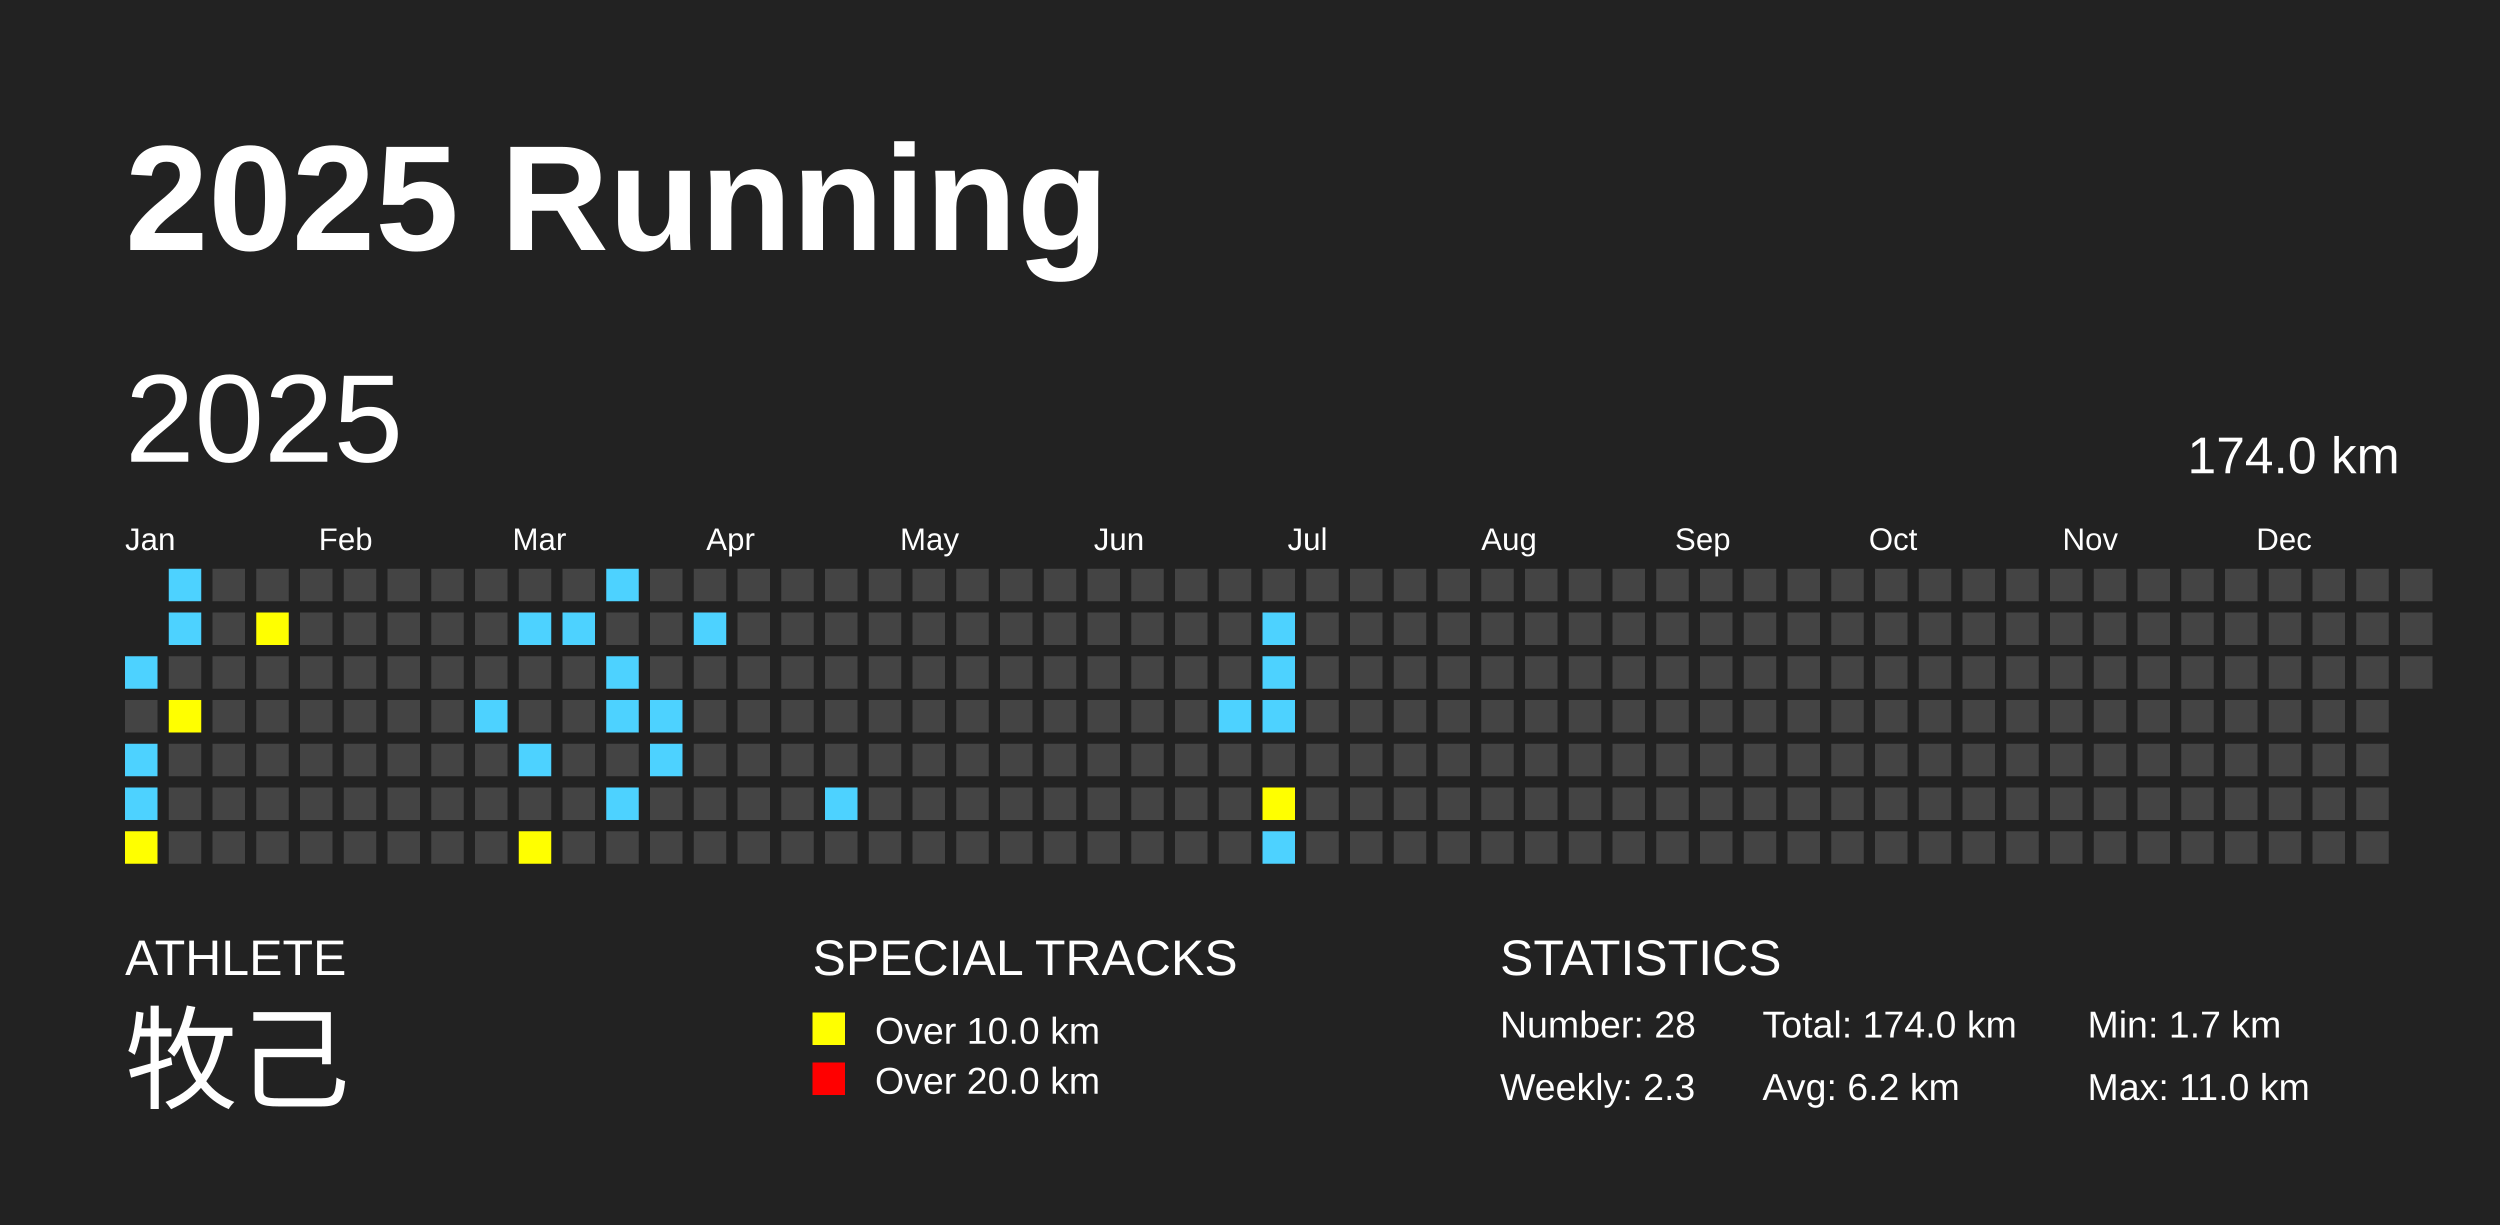
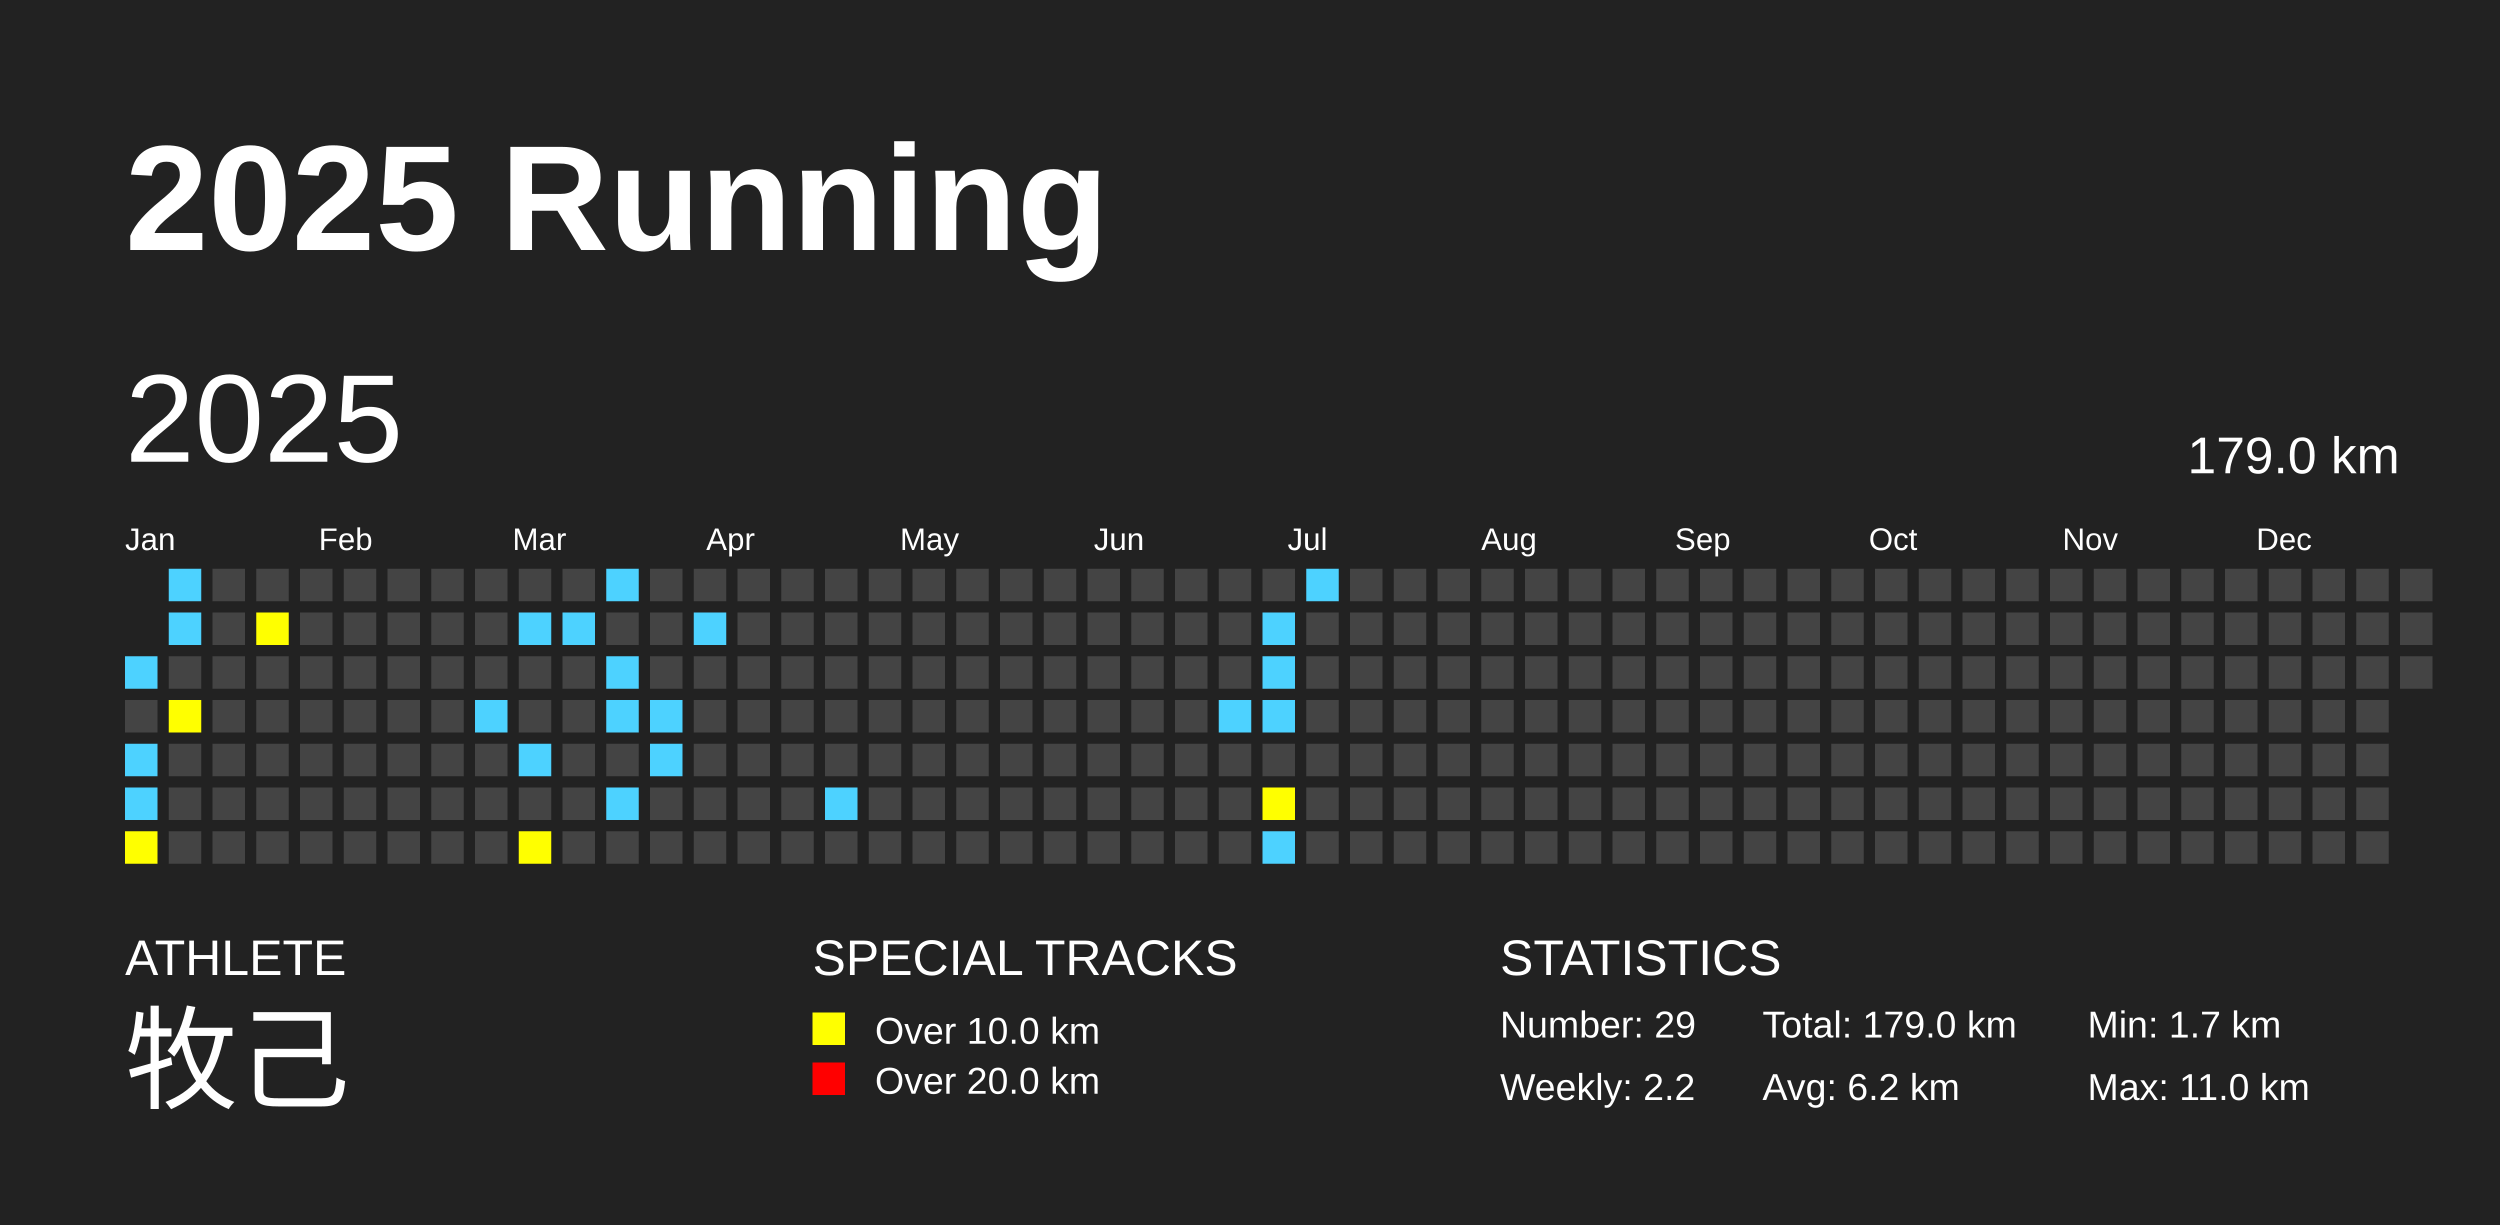
<svg xmlns="http://www.w3.org/2000/svg" baseProfile="full" height="98mm" version="1.1" viewBox="0,0,200,98" width="200mm">
  <defs />
  <rect fill="#222222" height="98" width="200" x="0" y="0" />
  <text fill="#FFFFFF" style="font-size:12px; font-family:Arial; font-weight:bold;" x="10" y="20">2025 Running</text>
  <text fill="#FFFFFF" style="font-size:4px; font-family:Arial" x="10" y="78">ATHLETE</text>
  <text fill="#FFFFFF" style="font-size:9px; font-family:Arial" x="10" y="88">牧己</text>
  <text fill="#FFFFFF" style="font-size:4px; font-family:Arial" x="65" y="78">SPECIAL TRACKS</text>
  <rect fill="yellow" height="2.6" width="2.6" x="65" y="81" />
  <text fill="#FFFFFF" style="font-size:3px; font-family:Arial" x="70" y="83.5">Over 10.0 km</text>
  <rect fill="red" height="2.6" width="2.6" x="65" y="85" />
  <text fill="#FFFFFF" style="font-size:3px; font-family:Arial" x="70" y="87.5">Over 20.0 km</text>
  <text fill="#FFFFFF" style="font-size:4px; font-family:Arial" x="120" y="78">STATISTICS</text>
-   <text fill="#FFFFFF" style="font-size:3px; font-family:Arial" x="120" y="83">Number: 28</text>
-   <text fill="#FFFFFF" style="font-size:3px; font-family:Arial" x="120" y="88">Weekly: 2.3</text>
-   <text fill="#FFFFFF" style="font-size:3px; font-family:Arial" x="141" y="83">Total: 174.0 km</text>
+   <text fill="#FFFFFF" style="font-size:3px; font-family:Arial" x="120" y="83">Number: 29</text>
+   <text fill="#FFFFFF" style="font-size:3px; font-family:Arial" x="120" y="88">Weekly: 2.2</text>
+   <text fill="#FFFFFF" style="font-size:3px; font-family:Arial" x="141" y="83">Total: 179.0 km</text>
  <text fill="#FFFFFF" style="font-size:3px; font-family:Arial" x="141" y="88">Avg: 6.2 km</text>
  <text fill="#FFFFFF" style="font-size:3px; font-family:Arial" x="167" y="83">Min: 1.7 km</text>
  <text fill="#FFFFFF" style="font-size:3px; font-family:Arial" x="167" y="88">Max: 11.0 km</text>
  <text dominant-baseline="hanging" fill="#FFFFFF" style="font-size:10.0px; font-family:Arial;" x="10" y="30">2025</text>
-   <text dominant-baseline="hanging" fill="#FFFFFF" style="font-size:4.125px; font-family:Arial;" x="175" y="35">174.0 km</text>
+   <text dominant-baseline="hanging" fill="#FFFFFF" style="font-size:4.125px; font-family:Arial;" x="175" y="35">179.0 km</text>
  <text fill="#FFFFFF" style="font-size:2.5px; font-family:Arial" x="10.0" y="44">Jan</text>
  <text fill="#FFFFFF" style="font-size:2.5px; font-family:Arial" x="25.5" y="44">Feb</text>
  <text fill="#FFFFFF" style="font-size:2.5px; font-family:Arial" x="41.0" y="44">Mar</text>
  <text fill="#FFFFFF" style="font-size:2.5px; font-family:Arial" x="56.5" y="44">Apr</text>
  <text fill="#FFFFFF" style="font-size:2.5px; font-family:Arial" x="72.0" y="44">May</text>
  <text fill="#FFFFFF" style="font-size:2.5px; font-family:Arial" x="87.5" y="44">Jun</text>
  <text fill="#FFFFFF" style="font-size:2.5px; font-family:Arial" x="103.0" y="44">Jul</text>
  <text fill="#FFFFFF" style="font-size:2.5px; font-family:Arial" x="118.5" y="44">Aug</text>
  <text fill="#FFFFFF" style="font-size:2.5px; font-family:Arial" x="134.0" y="44">Sep</text>
  <text fill="#FFFFFF" style="font-size:2.5px; font-family:Arial" x="149.5" y="44">Oct</text>
  <text fill="#FFFFFF" style="font-size:2.5px; font-family:Arial" x="165.0" y="44">Nov</text>
  <text fill="#FFFFFF" style="font-size:2.5px; font-family:Arial" x="180.5" y="44">Dec</text>
  <rect fill="#4DD2FF" height="2.6" width="2.6" x="10.0" y="52.5" />
  <rect fill="#444444" height="2.6" width="2.6" x="10.0" y="56.0" />
  <rect fill="#4DD2FF" height="2.6" width="2.6" x="10.0" y="59.5" />
  <rect fill="#4DD2FF" height="2.6" width="2.6" x="10.0" y="63.0" />
  <rect fill="yellow" height="2.6" width="2.6" x="10.0" y="66.5" />
  <rect fill="#4DD2FF" height="2.6" width="2.6" x="13.5" y="45.5" />
  <rect fill="#4DD2FF" height="2.6" width="2.6" x="13.5" y="49.0" />
  <rect fill="#444444" height="2.6" width="2.6" x="13.5" y="52.5" />
  <rect fill="yellow" height="2.6" width="2.6" x="13.5" y="56.0" />
  <rect fill="#444444" height="2.6" width="2.6" x="13.5" y="59.5" />
  <rect fill="#444444" height="2.6" width="2.6" x="13.5" y="63.0" />
  <rect fill="#444444" height="2.6" width="2.6" x="13.5" y="66.5" />
  <rect fill="#444444" height="2.6" width="2.6" x="17.0" y="45.5" />
  <rect fill="#444444" height="2.6" width="2.6" x="17.0" y="49.0" />
  <rect fill="#444444" height="2.6" width="2.6" x="17.0" y="52.5" />
  <rect fill="#444444" height="2.6" width="2.6" x="17.0" y="56.0" />
  <rect fill="#444444" height="2.6" width="2.6" x="17.0" y="59.5" />
  <rect fill="#444444" height="2.6" width="2.6" x="17.0" y="63.0" />
  <rect fill="#444444" height="2.6" width="2.6" x="17.0" y="66.5" />
  <rect fill="#444444" height="2.6" width="2.6" x="20.5" y="45.5" />
  <rect fill="yellow" height="2.6" width="2.6" x="20.5" y="49.0" />
  <rect fill="#444444" height="2.6" width="2.6" x="20.5" y="52.5" />
  <rect fill="#444444" height="2.6" width="2.6" x="20.5" y="56.0" />
  <rect fill="#444444" height="2.6" width="2.6" x="20.5" y="59.5" />
  <rect fill="#444444" height="2.6" width="2.6" x="20.5" y="63.0" />
  <rect fill="#444444" height="2.6" width="2.6" x="20.5" y="66.5" />
  <rect fill="#444444" height="2.6" width="2.6" x="24.0" y="45.5" />
  <rect fill="#444444" height="2.6" width="2.6" x="24.0" y="49.0" />
  <rect fill="#444444" height="2.6" width="2.6" x="24.0" y="52.5" />
  <rect fill="#444444" height="2.6" width="2.6" x="24.0" y="56.0" />
  <rect fill="#444444" height="2.6" width="2.6" x="24.0" y="59.5" />
  <rect fill="#444444" height="2.6" width="2.6" x="24.0" y="63.0" />
  <rect fill="#444444" height="2.6" width="2.6" x="24.0" y="66.5" />
  <rect fill="#444444" height="2.6" width="2.6" x="27.5" y="45.5" />
  <rect fill="#444444" height="2.6" width="2.6" x="27.5" y="49.0" />
  <rect fill="#444444" height="2.6" width="2.6" x="27.5" y="52.5" />
  <rect fill="#444444" height="2.6" width="2.6" x="27.5" y="56.0" />
  <rect fill="#444444" height="2.6" width="2.6" x="27.5" y="59.5" />
  <rect fill="#444444" height="2.6" width="2.6" x="27.5" y="63.0" />
  <rect fill="#444444" height="2.6" width="2.6" x="27.5" y="66.5" />
  <rect fill="#444444" height="2.6" width="2.6" x="31.0" y="45.5" />
  <rect fill="#444444" height="2.6" width="2.6" x="31.0" y="49.0" />
  <rect fill="#444444" height="2.6" width="2.6" x="31.0" y="52.5" />
  <rect fill="#444444" height="2.6" width="2.6" x="31.0" y="56.0" />
  <rect fill="#444444" height="2.6" width="2.6" x="31.0" y="59.5" />
  <rect fill="#444444" height="2.6" width="2.6" x="31.0" y="63.0" />
  <rect fill="#444444" height="2.6" width="2.6" x="31.0" y="66.5" />
  <rect fill="#444444" height="2.6" width="2.6" x="34.5" y="45.5" />
  <rect fill="#444444" height="2.6" width="2.6" x="34.5" y="49.0" />
  <rect fill="#444444" height="2.6" width="2.6" x="34.5" y="52.5" />
  <rect fill="#444444" height="2.6" width="2.6" x="34.5" y="56.0" />
  <rect fill="#444444" height="2.6" width="2.6" x="34.5" y="59.5" />
  <rect fill="#444444" height="2.6" width="2.6" x="34.5" y="63.0" />
  <rect fill="#444444" height="2.6" width="2.6" x="34.5" y="66.5" />
  <rect fill="#444444" height="2.6" width="2.6" x="38.0" y="45.5" />
  <rect fill="#444444" height="2.6" width="2.6" x="38.0" y="49.0" />
  <rect fill="#444444" height="2.6" width="2.6" x="38.0" y="52.5" />
  <rect fill="#4DD2FF" height="2.6" width="2.6" x="38.0" y="56.0" />
  <rect fill="#444444" height="2.6" width="2.6" x="38.0" y="59.5" />
  <rect fill="#444444" height="2.6" width="2.6" x="38.0" y="63.0" />
  <rect fill="#444444" height="2.6" width="2.6" x="38.0" y="66.5" />
  <rect fill="#444444" height="2.6" width="2.6" x="41.5" y="45.5" />
  <rect fill="#4DD2FF" height="2.6" width="2.6" x="41.5" y="49.0" />
  <rect fill="#444444" height="2.6" width="2.6" x="41.5" y="52.5" />
  <rect fill="#444444" height="2.6" width="2.6" x="41.5" y="56.0" />
  <rect fill="#4DD2FF" height="2.6" width="2.6" x="41.5" y="59.5" />
  <rect fill="#444444" height="2.6" width="2.6" x="41.5" y="63.0" />
  <rect fill="yellow" height="2.6" width="2.6" x="41.5" y="66.5" />
  <rect fill="#444444" height="2.6" width="2.6" x="45.0" y="45.5" />
  <rect fill="#4DD2FF" height="2.6" width="2.6" x="45.0" y="49.0" />
  <rect fill="#444444" height="2.6" width="2.6" x="45.0" y="52.5" />
  <rect fill="#444444" height="2.6" width="2.6" x="45.0" y="56.0" />
  <rect fill="#444444" height="2.6" width="2.6" x="45.0" y="59.5" />
  <rect fill="#444444" height="2.6" width="2.6" x="45.0" y="63.0" />
  <rect fill="#444444" height="2.6" width="2.6" x="45.0" y="66.5" />
  <rect fill="#4DD2FF" height="2.6" width="2.6" x="48.5" y="45.5" />
  <rect fill="#444444" height="2.6" width="2.6" x="48.5" y="49.0" />
  <rect fill="#4DD2FF" height="2.6" width="2.6" x="48.5" y="52.5" />
  <rect fill="#4DD2FF" height="2.6" width="2.6" x="48.5" y="56.0" />
  <rect fill="#444444" height="2.6" width="2.6" x="48.5" y="59.5" />
  <rect fill="#4DD2FF" height="2.6" width="2.6" x="48.5" y="63.0" />
  <rect fill="#444444" height="2.6" width="2.6" x="48.5" y="66.5" />
  <rect fill="#444444" height="2.6" width="2.6" x="52.0" y="45.5" />
  <rect fill="#444444" height="2.6" width="2.6" x="52.0" y="49.0" />
  <rect fill="#444444" height="2.6" width="2.6" x="52.0" y="52.5" />
  <rect fill="#4DD2FF" height="2.6" width="2.6" x="52.0" y="56.0" />
  <rect fill="#4DD2FF" height="2.6" width="2.6" x="52.0" y="59.5" />
  <rect fill="#444444" height="2.6" width="2.6" x="52.0" y="63.0" />
  <rect fill="#444444" height="2.6" width="2.6" x="52.0" y="66.5" />
  <rect fill="#444444" height="2.6" width="2.6" x="55.5" y="45.5" />
  <rect fill="#4DD2FF" height="2.6" width="2.6" x="55.5" y="49.0" />
  <rect fill="#444444" height="2.6" width="2.6" x="55.5" y="52.5" />
  <rect fill="#444444" height="2.6" width="2.6" x="55.5" y="56.0" />
  <rect fill="#444444" height="2.6" width="2.6" x="55.5" y="59.5" />
  <rect fill="#444444" height="2.6" width="2.6" x="55.5" y="63.0" />
  <rect fill="#444444" height="2.6" width="2.6" x="55.5" y="66.5" />
  <rect fill="#444444" height="2.6" width="2.6" x="59.0" y="45.5" />
  <rect fill="#444444" height="2.6" width="2.6" x="59.0" y="49.0" />
  <rect fill="#444444" height="2.6" width="2.6" x="59.0" y="52.5" />
  <rect fill="#444444" height="2.6" width="2.6" x="59.0" y="56.0" />
  <rect fill="#444444" height="2.6" width="2.6" x="59.0" y="59.5" />
  <rect fill="#444444" height="2.6" width="2.6" x="59.0" y="63.0" />
  <rect fill="#444444" height="2.6" width="2.6" x="59.0" y="66.5" />
  <rect fill="#444444" height="2.6" width="2.6" x="62.5" y="45.5" />
  <rect fill="#444444" height="2.6" width="2.6" x="62.5" y="49.0" />
  <rect fill="#444444" height="2.6" width="2.6" x="62.5" y="52.5" />
  <rect fill="#444444" height="2.6" width="2.6" x="62.5" y="56.0" />
  <rect fill="#444444" height="2.6" width="2.6" x="62.5" y="59.5" />
  <rect fill="#444444" height="2.6" width="2.6" x="62.5" y="63.0" />
  <rect fill="#444444" height="2.6" width="2.6" x="62.5" y="66.5" />
  <rect fill="#444444" height="2.6" width="2.6" x="66.0" y="45.5" />
  <rect fill="#444444" height="2.6" width="2.6" x="66.0" y="49.0" />
  <rect fill="#444444" height="2.6" width="2.6" x="66.0" y="52.5" />
  <rect fill="#444444" height="2.6" width="2.6" x="66.0" y="56.0" />
  <rect fill="#444444" height="2.6" width="2.6" x="66.0" y="59.5" />
  <rect fill="#4DD2FF" height="2.6" width="2.6" x="66.0" y="63.0" />
  <rect fill="#444444" height="2.6" width="2.6" x="66.0" y="66.5" />
  <rect fill="#444444" height="2.6" width="2.6" x="69.5" y="45.5" />
  <rect fill="#444444" height="2.6" width="2.6" x="69.5" y="49.0" />
  <rect fill="#444444" height="2.6" width="2.6" x="69.5" y="52.5" />
  <rect fill="#444444" height="2.6" width="2.6" x="69.5" y="56.0" />
  <rect fill="#444444" height="2.6" width="2.6" x="69.5" y="59.5" />
  <rect fill="#444444" height="2.6" width="2.6" x="69.5" y="63.0" />
  <rect fill="#444444" height="2.6" width="2.6" x="69.5" y="66.5" />
  <rect fill="#444444" height="2.6" width="2.6" x="73.0" y="45.5" />
  <rect fill="#444444" height="2.6" width="2.6" x="73.0" y="49.0" />
  <rect fill="#444444" height="2.6" width="2.6" x="73.0" y="52.5" />
  <rect fill="#444444" height="2.6" width="2.6" x="73.0" y="56.0" />
  <rect fill="#444444" height="2.6" width="2.6" x="73.0" y="59.5" />
  <rect fill="#444444" height="2.6" width="2.6" x="73.0" y="63.0" />
  <rect fill="#444444" height="2.6" width="2.6" x="73.0" y="66.5" />
  <rect fill="#444444" height="2.6" width="2.6" x="76.5" y="45.5" />
  <rect fill="#444444" height="2.6" width="2.6" x="76.5" y="49.0" />
  <rect fill="#444444" height="2.6" width="2.6" x="76.5" y="52.5" />
  <rect fill="#444444" height="2.6" width="2.6" x="76.5" y="56.0" />
  <rect fill="#444444" height="2.6" width="2.6" x="76.5" y="59.5" />
  <rect fill="#444444" height="2.6" width="2.6" x="76.5" y="63.0" />
  <rect fill="#444444" height="2.6" width="2.6" x="76.5" y="66.5" />
  <rect fill="#444444" height="2.6" width="2.6" x="80.0" y="45.5" />
  <rect fill="#444444" height="2.6" width="2.6" x="80.0" y="49.0" />
  <rect fill="#444444" height="2.6" width="2.6" x="80.0" y="52.5" />
  <rect fill="#444444" height="2.6" width="2.6" x="80.0" y="56.0" />
  <rect fill="#444444" height="2.6" width="2.6" x="80.0" y="59.5" />
  <rect fill="#444444" height="2.6" width="2.6" x="80.0" y="63.0" />
  <rect fill="#444444" height="2.6" width="2.6" x="80.0" y="66.5" />
  <rect fill="#444444" height="2.6" width="2.6" x="83.5" y="45.5" />
  <rect fill="#444444" height="2.6" width="2.6" x="83.5" y="49.0" />
  <rect fill="#444444" height="2.6" width="2.6" x="83.5" y="52.5" />
  <rect fill="#444444" height="2.6" width="2.6" x="83.5" y="56.0" />
  <rect fill="#444444" height="2.6" width="2.6" x="83.5" y="59.5" />
  <rect fill="#444444" height="2.6" width="2.6" x="83.5" y="63.0" />
  <rect fill="#444444" height="2.6" width="2.6" x="83.5" y="66.5" />
  <rect fill="#444444" height="2.6" width="2.6" x="87.0" y="45.5" />
  <rect fill="#444444" height="2.6" width="2.6" x="87.0" y="49.0" />
  <rect fill="#444444" height="2.6" width="2.6" x="87.0" y="52.5" />
  <rect fill="#444444" height="2.6" width="2.6" x="87.0" y="56.0" />
  <rect fill="#444444" height="2.6" width="2.6" x="87.0" y="59.5" />
  <rect fill="#444444" height="2.6" width="2.6" x="87.0" y="63.0" />
  <rect fill="#444444" height="2.6" width="2.6" x="87.0" y="66.5" />
  <rect fill="#444444" height="2.6" width="2.6" x="90.5" y="45.5" />
  <rect fill="#444444" height="2.6" width="2.6" x="90.5" y="49.0" />
  <rect fill="#444444" height="2.6" width="2.6" x="90.5" y="52.5" />
  <rect fill="#444444" height="2.6" width="2.6" x="90.5" y="56.0" />
  <rect fill="#444444" height="2.6" width="2.6" x="90.5" y="59.5" />
  <rect fill="#444444" height="2.6" width="2.6" x="90.5" y="63.0" />
  <rect fill="#444444" height="2.6" width="2.6" x="90.5" y="66.5" />
  <rect fill="#444444" height="2.6" width="2.6" x="94.0" y="45.5" />
  <rect fill="#444444" height="2.6" width="2.6" x="94.0" y="49.0" />
  <rect fill="#444444" height="2.6" width="2.6" x="94.0" y="52.5" />
  <rect fill="#444444" height="2.6" width="2.6" x="94.0" y="56.0" />
  <rect fill="#444444" height="2.6" width="2.6" x="94.0" y="59.5" />
  <rect fill="#444444" height="2.6" width="2.6" x="94.0" y="63.0" />
  <rect fill="#444444" height="2.6" width="2.6" x="94.0" y="66.5" />
  <rect fill="#444444" height="2.6" width="2.6" x="97.5" y="45.5" />
  <rect fill="#444444" height="2.6" width="2.6" x="97.5" y="49.0" />
  <rect fill="#444444" height="2.6" width="2.6" x="97.5" y="52.5" />
  <rect fill="#4DD2FF" height="2.6" width="2.6" x="97.5" y="56.0" />
  <rect fill="#444444" height="2.6" width="2.6" x="97.5" y="59.5" />
  <rect fill="#444444" height="2.6" width="2.6" x="97.5" y="63.0" />
  <rect fill="#444444" height="2.6" width="2.6" x="97.5" y="66.5" />
  <rect fill="#444444" height="2.6" width="2.6" x="101.0" y="45.5" />
  <rect fill="#4DD2FF" height="2.6" width="2.6" x="101.0" y="49.0" />
  <rect fill="#4DD2FF" height="2.6" width="2.6" x="101.0" y="52.5" />
  <rect fill="#4DD2FF" height="2.6" width="2.6" x="101.0" y="56.0" />
  <rect fill="#444444" height="2.6" width="2.6" x="101.0" y="59.5" />
  <rect fill="yellow" height="2.6" width="2.6" x="101.0" y="63.0" />
  <rect fill="#4DD2FF" height="2.6" width="2.6" x="101.0" y="66.5" />
-   <rect fill="#444444" height="2.6" width="2.6" x="104.5" y="45.5" />
+   <rect fill="#4DD2FF" height="2.6" width="2.6" x="104.5" y="45.5" />
  <rect fill="#444444" height="2.6" width="2.6" x="104.5" y="49.0" />
  <rect fill="#444444" height="2.6" width="2.6" x="104.5" y="52.5" />
  <rect fill="#444444" height="2.6" width="2.6" x="104.5" y="56.0" />
  <rect fill="#444444" height="2.6" width="2.6" x="104.5" y="59.5" />
  <rect fill="#444444" height="2.6" width="2.6" x="104.5" y="63.0" />
  <rect fill="#444444" height="2.6" width="2.6" x="104.5" y="66.5" />
  <rect fill="#444444" height="2.6" width="2.6" x="108.0" y="45.5" />
  <rect fill="#444444" height="2.6" width="2.6" x="108.0" y="49.0" />
  <rect fill="#444444" height="2.6" width="2.6" x="108.0" y="52.5" />
  <rect fill="#444444" height="2.6" width="2.6" x="108.0" y="56.0" />
  <rect fill="#444444" height="2.6" width="2.6" x="108.0" y="59.5" />
  <rect fill="#444444" height="2.6" width="2.6" x="108.0" y="63.0" />
  <rect fill="#444444" height="2.6" width="2.6" x="108.0" y="66.5" />
  <rect fill="#444444" height="2.6" width="2.6" x="111.5" y="45.5" />
  <rect fill="#444444" height="2.6" width="2.6" x="111.5" y="49.0" />
  <rect fill="#444444" height="2.6" width="2.6" x="111.5" y="52.5" />
  <rect fill="#444444" height="2.6" width="2.6" x="111.5" y="56.0" />
  <rect fill="#444444" height="2.6" width="2.6" x="111.5" y="59.5" />
  <rect fill="#444444" height="2.6" width="2.6" x="111.5" y="63.0" />
  <rect fill="#444444" height="2.6" width="2.6" x="111.5" y="66.5" />
  <rect fill="#444444" height="2.6" width="2.6" x="115.0" y="45.5" />
  <rect fill="#444444" height="2.6" width="2.6" x="115.0" y="49.0" />
  <rect fill="#444444" height="2.6" width="2.6" x="115.0" y="52.5" />
  <rect fill="#444444" height="2.6" width="2.6" x="115.0" y="56.0" />
  <rect fill="#444444" height="2.6" width="2.6" x="115.0" y="59.5" />
  <rect fill="#444444" height="2.6" width="2.6" x="115.0" y="63.0" />
  <rect fill="#444444" height="2.6" width="2.6" x="115.0" y="66.5" />
  <rect fill="#444444" height="2.6" width="2.6" x="118.5" y="45.5" />
  <rect fill="#444444" height="2.6" width="2.6" x="118.5" y="49.0" />
  <rect fill="#444444" height="2.6" width="2.6" x="118.5" y="52.5" />
  <rect fill="#444444" height="2.6" width="2.6" x="118.5" y="56.0" />
  <rect fill="#444444" height="2.6" width="2.6" x="118.5" y="59.5" />
  <rect fill="#444444" height="2.6" width="2.6" x="118.5" y="63.0" />
  <rect fill="#444444" height="2.6" width="2.6" x="118.5" y="66.5" />
  <rect fill="#444444" height="2.6" width="2.6" x="122.0" y="45.5" />
  <rect fill="#444444" height="2.6" width="2.6" x="122.0" y="49.0" />
  <rect fill="#444444" height="2.6" width="2.6" x="122.0" y="52.5" />
  <rect fill="#444444" height="2.6" width="2.6" x="122.0" y="56.0" />
  <rect fill="#444444" height="2.6" width="2.6" x="122.0" y="59.5" />
  <rect fill="#444444" height="2.6" width="2.6" x="122.0" y="63.0" />
  <rect fill="#444444" height="2.6" width="2.6" x="122.0" y="66.5" />
  <rect fill="#444444" height="2.6" width="2.6" x="125.5" y="45.5" />
  <rect fill="#444444" height="2.6" width="2.6" x="125.5" y="49.0" />
  <rect fill="#444444" height="2.6" width="2.6" x="125.5" y="52.5" />
  <rect fill="#444444" height="2.6" width="2.6" x="125.5" y="56.0" />
  <rect fill="#444444" height="2.6" width="2.6" x="125.5" y="59.5" />
  <rect fill="#444444" height="2.6" width="2.6" x="125.5" y="63.0" />
  <rect fill="#444444" height="2.6" width="2.6" x="125.5" y="66.5" />
  <rect fill="#444444" height="2.6" width="2.6" x="129.0" y="45.5" />
  <rect fill="#444444" height="2.6" width="2.6" x="129.0" y="49.0" />
  <rect fill="#444444" height="2.6" width="2.6" x="129.0" y="52.5" />
  <rect fill="#444444" height="2.6" width="2.6" x="129.0" y="56.0" />
  <rect fill="#444444" height="2.6" width="2.6" x="129.0" y="59.5" />
  <rect fill="#444444" height="2.6" width="2.6" x="129.0" y="63.0" />
  <rect fill="#444444" height="2.6" width="2.6" x="129.0" y="66.5" />
  <rect fill="#444444" height="2.6" width="2.6" x="132.5" y="45.5" />
  <rect fill="#444444" height="2.6" width="2.6" x="132.5" y="49.0" />
  <rect fill="#444444" height="2.6" width="2.6" x="132.5" y="52.5" />
  <rect fill="#444444" height="2.6" width="2.6" x="132.5" y="56.0" />
  <rect fill="#444444" height="2.6" width="2.6" x="132.5" y="59.5" />
  <rect fill="#444444" height="2.6" width="2.6" x="132.5" y="63.0" />
  <rect fill="#444444" height="2.6" width="2.6" x="132.5" y="66.5" />
  <rect fill="#444444" height="2.6" width="2.6" x="136.0" y="45.5" />
  <rect fill="#444444" height="2.6" width="2.6" x="136.0" y="49.0" />
  <rect fill="#444444" height="2.6" width="2.6" x="136.0" y="52.5" />
  <rect fill="#444444" height="2.6" width="2.6" x="136.0" y="56.0" />
  <rect fill="#444444" height="2.6" width="2.6" x="136.0" y="59.5" />
  <rect fill="#444444" height="2.6" width="2.6" x="136.0" y="63.0" />
  <rect fill="#444444" height="2.6" width="2.6" x="136.0" y="66.5" />
  <rect fill="#444444" height="2.6" width="2.6" x="139.5" y="45.5" />
  <rect fill="#444444" height="2.6" width="2.6" x="139.5" y="49.0" />
  <rect fill="#444444" height="2.6" width="2.6" x="139.5" y="52.5" />
  <rect fill="#444444" height="2.6" width="2.6" x="139.5" y="56.0" />
  <rect fill="#444444" height="2.6" width="2.6" x="139.5" y="59.5" />
  <rect fill="#444444" height="2.6" width="2.6" x="139.5" y="63.0" />
  <rect fill="#444444" height="2.6" width="2.6" x="139.5" y="66.5" />
  <rect fill="#444444" height="2.6" width="2.6" x="143.0" y="45.5" />
  <rect fill="#444444" height="2.6" width="2.6" x="143.0" y="49.0" />
  <rect fill="#444444" height="2.6" width="2.6" x="143.0" y="52.5" />
  <rect fill="#444444" height="2.6" width="2.6" x="143.0" y="56.0" />
  <rect fill="#444444" height="2.6" width="2.6" x="143.0" y="59.5" />
  <rect fill="#444444" height="2.6" width="2.6" x="143.0" y="63.0" />
  <rect fill="#444444" height="2.6" width="2.6" x="143.0" y="66.5" />
  <rect fill="#444444" height="2.6" width="2.6" x="146.5" y="45.5" />
  <rect fill="#444444" height="2.6" width="2.6" x="146.5" y="49.0" />
  <rect fill="#444444" height="2.6" width="2.6" x="146.5" y="52.5" />
  <rect fill="#444444" height="2.6" width="2.6" x="146.5" y="56.0" />
  <rect fill="#444444" height="2.6" width="2.6" x="146.5" y="59.5" />
  <rect fill="#444444" height="2.6" width="2.6" x="146.5" y="63.0" />
  <rect fill="#444444" height="2.6" width="2.6" x="146.5" y="66.5" />
  <rect fill="#444444" height="2.6" width="2.6" x="150.0" y="45.5" />
  <rect fill="#444444" height="2.6" width="2.6" x="150.0" y="49.0" />
  <rect fill="#444444" height="2.6" width="2.6" x="150.0" y="52.5" />
  <rect fill="#444444" height="2.6" width="2.6" x="150.0" y="56.0" />
  <rect fill="#444444" height="2.6" width="2.6" x="150.0" y="59.5" />
  <rect fill="#444444" height="2.6" width="2.6" x="150.0" y="63.0" />
  <rect fill="#444444" height="2.6" width="2.6" x="150.0" y="66.5" />
  <rect fill="#444444" height="2.6" width="2.6" x="153.5" y="45.5" />
  <rect fill="#444444" height="2.6" width="2.6" x="153.5" y="49.0" />
  <rect fill="#444444" height="2.6" width="2.6" x="153.5" y="52.5" />
  <rect fill="#444444" height="2.6" width="2.6" x="153.5" y="56.0" />
  <rect fill="#444444" height="2.6" width="2.6" x="153.5" y="59.5" />
  <rect fill="#444444" height="2.6" width="2.6" x="153.5" y="63.0" />
  <rect fill="#444444" height="2.6" width="2.6" x="153.5" y="66.5" />
  <rect fill="#444444" height="2.6" width="2.6" x="157.0" y="45.5" />
  <rect fill="#444444" height="2.6" width="2.6" x="157.0" y="49.0" />
  <rect fill="#444444" height="2.6" width="2.6" x="157.0" y="52.5" />
  <rect fill="#444444" height="2.6" width="2.6" x="157.0" y="56.0" />
  <rect fill="#444444" height="2.6" width="2.6" x="157.0" y="59.5" />
  <rect fill="#444444" height="2.6" width="2.6" x="157.0" y="63.0" />
  <rect fill="#444444" height="2.6" width="2.6" x="157.0" y="66.5" />
  <rect fill="#444444" height="2.6" width="2.6" x="160.5" y="45.5" />
  <rect fill="#444444" height="2.6" width="2.6" x="160.5" y="49.0" />
  <rect fill="#444444" height="2.6" width="2.6" x="160.5" y="52.5" />
  <rect fill="#444444" height="2.6" width="2.6" x="160.5" y="56.0" />
  <rect fill="#444444" height="2.6" width="2.6" x="160.5" y="59.5" />
  <rect fill="#444444" height="2.6" width="2.6" x="160.5" y="63.0" />
  <rect fill="#444444" height="2.6" width="2.6" x="160.5" y="66.5" />
  <rect fill="#444444" height="2.6" width="2.6" x="164.0" y="45.5" />
  <rect fill="#444444" height="2.6" width="2.6" x="164.0" y="49.0" />
  <rect fill="#444444" height="2.6" width="2.6" x="164.0" y="52.5" />
  <rect fill="#444444" height="2.6" width="2.6" x="164.0" y="56.0" />
  <rect fill="#444444" height="2.6" width="2.6" x="164.0" y="59.5" />
  <rect fill="#444444" height="2.6" width="2.6" x="164.0" y="63.0" />
  <rect fill="#444444" height="2.6" width="2.6" x="164.0" y="66.5" />
  <rect fill="#444444" height="2.6" width="2.6" x="167.5" y="45.5" />
  <rect fill="#444444" height="2.6" width="2.6" x="167.5" y="49.0" />
  <rect fill="#444444" height="2.6" width="2.6" x="167.5" y="52.5" />
  <rect fill="#444444" height="2.6" width="2.6" x="167.5" y="56.0" />
  <rect fill="#444444" height="2.6" width="2.6" x="167.5" y="59.5" />
  <rect fill="#444444" height="2.6" width="2.6" x="167.5" y="63.0" />
  <rect fill="#444444" height="2.6" width="2.6" x="167.5" y="66.5" />
  <rect fill="#444444" height="2.6" width="2.6" x="171.0" y="45.5" />
  <rect fill="#444444" height="2.6" width="2.6" x="171.0" y="49.0" />
  <rect fill="#444444" height="2.6" width="2.6" x="171.0" y="52.5" />
  <rect fill="#444444" height="2.6" width="2.6" x="171.0" y="56.0" />
  <rect fill="#444444" height="2.6" width="2.6" x="171.0" y="59.5" />
  <rect fill="#444444" height="2.6" width="2.6" x="171.0" y="63.0" />
  <rect fill="#444444" height="2.6" width="2.6" x="171.0" y="66.5" />
  <rect fill="#444444" height="2.6" width="2.6" x="174.5" y="45.5" />
  <rect fill="#444444" height="2.6" width="2.6" x="174.5" y="49.0" />
  <rect fill="#444444" height="2.6" width="2.6" x="174.5" y="52.5" />
  <rect fill="#444444" height="2.6" width="2.6" x="174.5" y="56.0" />
  <rect fill="#444444" height="2.6" width="2.6" x="174.5" y="59.5" />
  <rect fill="#444444" height="2.6" width="2.6" x="174.5" y="63.0" />
  <rect fill="#444444" height="2.6" width="2.6" x="174.5" y="66.5" />
  <rect fill="#444444" height="2.6" width="2.6" x="178.0" y="45.5" />
  <rect fill="#444444" height="2.6" width="2.6" x="178.0" y="49.0" />
  <rect fill="#444444" height="2.6" width="2.6" x="178.0" y="52.5" />
  <rect fill="#444444" height="2.6" width="2.6" x="178.0" y="56.0" />
  <rect fill="#444444" height="2.6" width="2.6" x="178.0" y="59.5" />
  <rect fill="#444444" height="2.6" width="2.6" x="178.0" y="63.0" />
  <rect fill="#444444" height="2.6" width="2.6" x="178.0" y="66.5" />
  <rect fill="#444444" height="2.6" width="2.6" x="181.5" y="45.5" />
  <rect fill="#444444" height="2.6" width="2.6" x="181.5" y="49.0" />
  <rect fill="#444444" height="2.6" width="2.6" x="181.5" y="52.5" />
  <rect fill="#444444" height="2.6" width="2.6" x="181.5" y="56.0" />
  <rect fill="#444444" height="2.6" width="2.6" x="181.5" y="59.5" />
  <rect fill="#444444" height="2.6" width="2.6" x="181.5" y="63.0" />
  <rect fill="#444444" height="2.6" width="2.6" x="181.5" y="66.5" />
  <rect fill="#444444" height="2.6" width="2.6" x="185.0" y="45.5" />
  <rect fill="#444444" height="2.6" width="2.6" x="185.0" y="49.0" />
  <rect fill="#444444" height="2.6" width="2.6" x="185.0" y="52.5" />
  <rect fill="#444444" height="2.6" width="2.6" x="185.0" y="56.0" />
  <rect fill="#444444" height="2.6" width="2.6" x="185.0" y="59.5" />
  <rect fill="#444444" height="2.6" width="2.6" x="185.0" y="63.0" />
  <rect fill="#444444" height="2.6" width="2.6" x="185.0" y="66.5" />
  <rect fill="#444444" height="2.6" width="2.6" x="188.5" y="45.5" />
  <rect fill="#444444" height="2.6" width="2.6" x="188.5" y="49.0" />
  <rect fill="#444444" height="2.6" width="2.6" x="188.5" y="52.5" />
  <rect fill="#444444" height="2.6" width="2.6" x="188.5" y="56.0" />
  <rect fill="#444444" height="2.6" width="2.6" x="188.5" y="59.5" />
  <rect fill="#444444" height="2.6" width="2.6" x="188.5" y="63.0" />
  <rect fill="#444444" height="2.6" width="2.6" x="188.5" y="66.5" />
  <rect fill="#444444" height="2.6" width="2.6" x="192.0" y="45.5" />
  <rect fill="#444444" height="2.6" width="2.6" x="192.0" y="49.0" />
  <rect fill="#444444" height="2.6" width="2.6" x="192.0" y="52.5" />
</svg>
